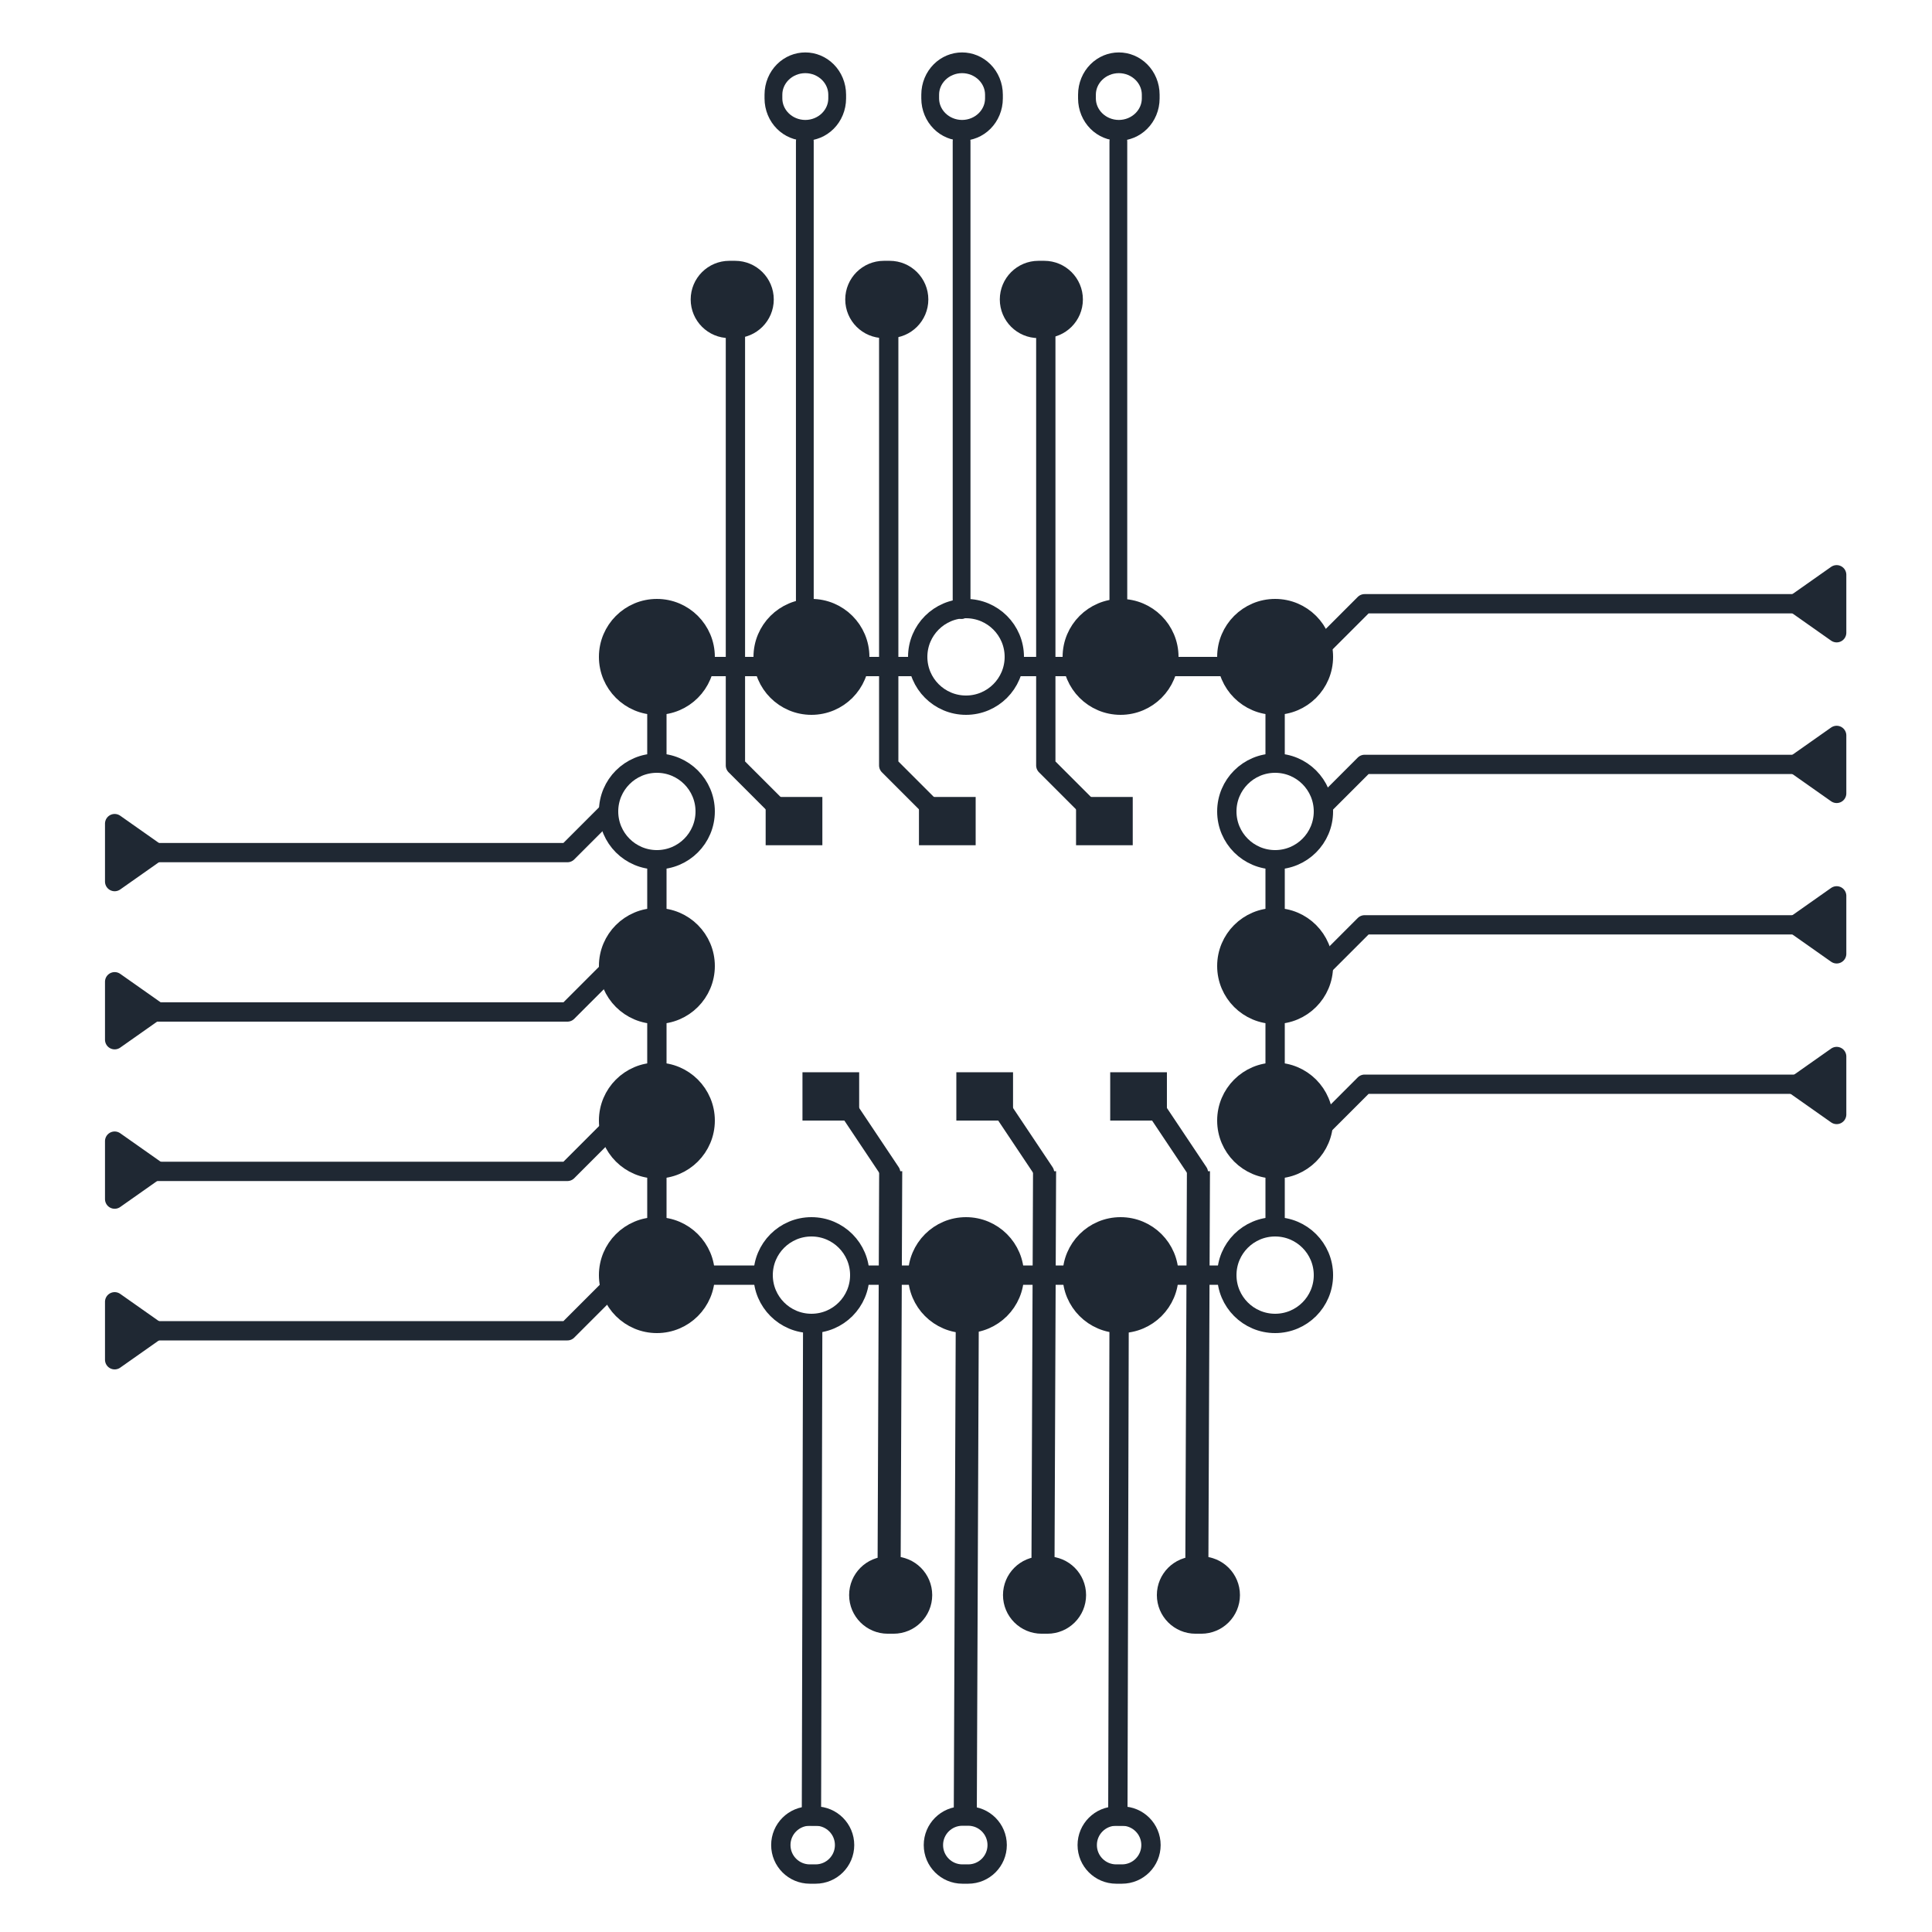
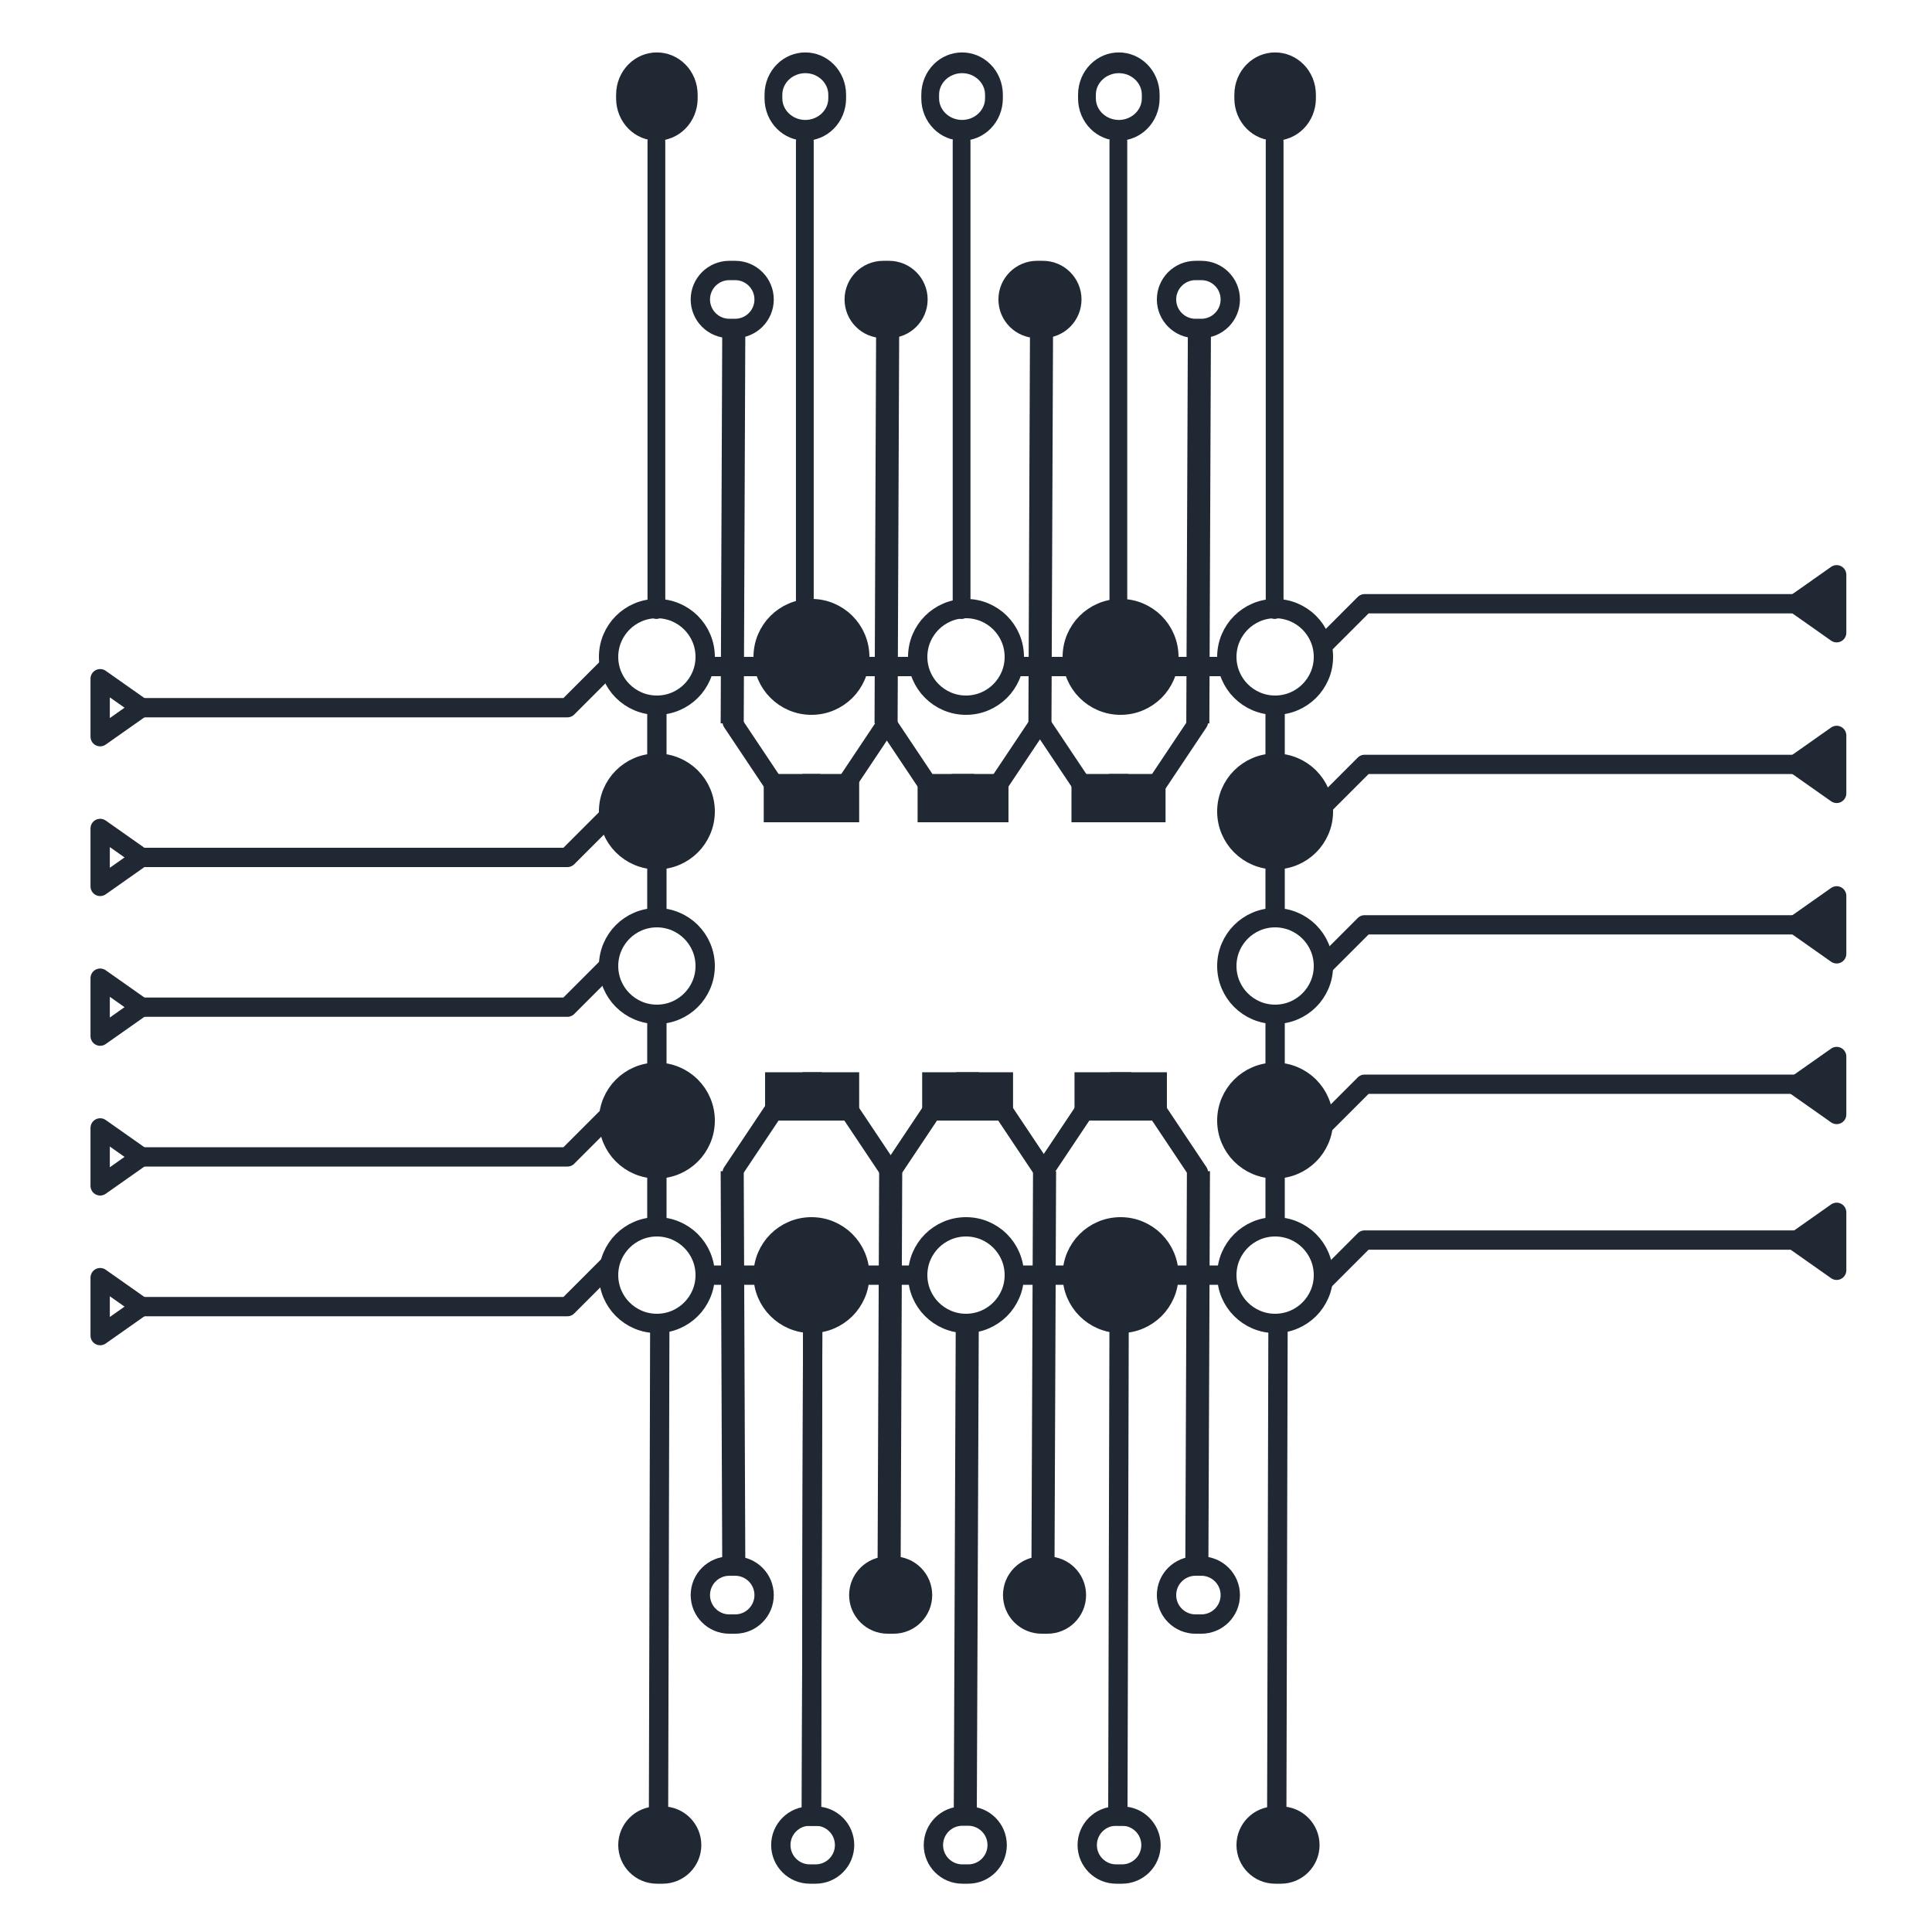
<svg xmlns="http://www.w3.org/2000/svg" width="100%" height="100%" viewBox="0 0 400 400" version="1.1" xml:space="preserve" style="fill-rule:evenodd;clip-rule:evenodd;stroke-linecap:square;stroke-linejoin:round;stroke-miterlimit:1.5;">
  <g id="Icon-2---Attempt-2">
    <g transform="matrix(1.66667,0,0,1.66667,36,-209.333)">
-       <circle cx="60" cy="284" r="6" style="fill:rgb(31,40,51);stroke:rgb(31,40,51);stroke-width:2.4px;" />
+       <circle cx="60" cy="284" r="6" style="fill:none;stroke:rgb(31,40,51);stroke-width:2.4px;" />
    </g>
    <g transform="matrix(1.66667,0,0,1.66667,36,-241.333)">
      <circle cx="60" cy="284" r="6" style="fill:rgb(31,40,51);stroke:rgb(31,40,51);stroke-width:2.4px;" />
    </g>
    <g transform="matrix(1.66667,0,0,1.66667,36,-273.333)">
-       <circle cx="60" cy="284" r="6" style="fill:rgb(31,40,51);stroke:rgb(31,40,51);stroke-width:2.4px;" />
+       <circle cx="60" cy="284" r="6" style="fill:none;stroke:rgb(31,40,51);stroke-width:2.4px;" />
    </g>
    <g transform="matrix(1.66667,0,0,1.66667,36,-305.333)">
-       <circle cx="60" cy="284" r="6" style="fill:none;stroke:rgb(31,40,51);stroke-width:2.4px;" />
+       <circle cx="60" cy="284" r="6" style="fill:rgb(31,40,51);stroke:rgb(31,40,51);stroke-width:2.4px;" />
    </g>
    <g transform="matrix(1.66667,0,0,1.66667,164,-241.333)">
      <circle cx="60" cy="284" r="6" style="fill:rgb(31,40,51);stroke:rgb(31,40,51);stroke-width:2.4px;" />
    </g>
    <g transform="matrix(1.66667,0,0,1.66667,164,-273.333)">
-       <circle cx="60" cy="284" r="6" style="fill:rgb(31,40,51);stroke:rgb(31,40,51);stroke-width:2.4px;" />
+       <circle cx="60" cy="284" r="6" style="fill:none;stroke:rgb(31,40,51);stroke-width:2.4px;" />
    </g>
    <g transform="matrix(1.66667,0,0,1.66667,164,-305.333)">
-       <circle cx="60" cy="284" r="6" style="fill:none;stroke:rgb(31,40,51);stroke-width:2.4px;" />
+       <circle cx="60" cy="284" r="6" style="fill:rgb(31,40,51);stroke:rgb(31,40,51);stroke-width:2.4px;" />
    </g>
    <g transform="matrix(1.66667,0,0,1.66667,36,-337.333)">
-       <circle cx="60" cy="284" r="6" style="fill:rgb(31,40,51);stroke:rgb(31,40,51);stroke-width:2.4px;" />
+       <circle cx="60" cy="284" r="6" style="fill:none;stroke:rgb(31,40,51);stroke-width:2.4px;" />
    </g>
    <g transform="matrix(1.02054e-16,-1.66667,1.66667,1.02054e-16,-209.333,364)">
      <circle cx="60" cy="284" r="6" style="fill:none;stroke:rgb(31,40,51);stroke-width:2.4px;" />
    </g>
    <g transform="matrix(1.02054e-16,-1.66667,1.66667,1.02054e-16,-241.333,364)">
      <circle cx="60" cy="284" r="6" style="fill:rgb(31,40,51);stroke:rgb(31,40,51);stroke-width:2.4px;" />
    </g>
    <g transform="matrix(1.02054e-16,-1.66667,1.66667,1.02054e-16,-273.333,364)">
-       <circle cx="60" cy="284" r="6" style="fill:rgb(31,40,51);stroke:rgb(31,40,51);stroke-width:2.4px;" />
+       <circle cx="60" cy="284" r="6" style="fill:none;stroke:rgb(31,40,51);stroke-width:2.4px;" />
    </g>
    <g transform="matrix(1.02054e-16,-1.66667,1.66667,1.02054e-16,-305.333,364)">
-       <circle cx="60" cy="284" r="6" style="fill:none;stroke:rgb(31,40,51);stroke-width:2.4px;" />
+       <circle cx="60" cy="284" r="6" style="fill:rgb(31,40,51);stroke:rgb(31,40,51);stroke-width:2.4px;" />
    </g>
    <g transform="matrix(1.02054e-16,-1.66667,1.66667,1.02054e-16,-209.333,236)">
-       <circle cx="60" cy="284" r="6" style="fill:rgb(31,40,51);stroke:rgb(31,40,51);stroke-width:2.4px;" />
+       <circle cx="60" cy="284" r="6" style="fill:none;stroke:rgb(31,40,51);stroke-width:2.4px;" />
    </g>
    <g transform="matrix(1.02054e-16,-1.66667,1.66667,1.02054e-16,-305.333,236)">
      <circle cx="60" cy="284" r="6" style="fill:rgb(31,40,51);stroke:rgb(31,40,51);stroke-width:2.4px;" />
    </g>
-     <g>
-       <g transform="matrix(0.852174,0,0,0.852174,18.6261,-2.43478)">
-         <path d="M126,200L116,210L11,210" style="fill:none;stroke:rgb(31,40,51);stroke-width:4.69px;stroke-linecap:round;" />
-       </g>
-       <g transform="matrix(6.12323e-17,1,-1,6.12323e-17,161.739,154.522)">
-         <path d="M22,129.478L28,138L16,138L22,129.478Z" style="fill:rgb(31,40,51);stroke:rgb(31,40,51);stroke-width:4px;stroke-linecap:round;" />
+     <g transform="matrix(1,0,0,1,0,-30)">
+       <g transform="matrix(0.852174,0,0,0.852174,18.6261,-2.43478)">
+         <path d="M126,200L116,210L11,210" style="fill:none;stroke:rgb(31,40,51);stroke-width:4.69px;stroke-linecap:round;" />
+       </g>
+       <g transform="matrix(6.12323e-17,1,-1,6.12323e-17,158.739,154.522)">
+         <path d="M22,129.478L28,138L16,138L22,129.478Z" style="fill:none;stroke:rgb(31,40,51);stroke-width:4px;stroke-linecap:round;" />
+       </g>
+     </g>
+     <g transform="matrix(1,0,0,1,0,1)">
+       <g transform="matrix(0.852174,0,0,0.852174,18.6261,-2.43478)">
+         <path d="M126,200L116,210L11,210" style="fill:none;stroke:rgb(31,40,51);stroke-width:4.69px;stroke-linecap:round;" />
+       </g>
+       <g transform="matrix(6.12323e-17,1,-1,6.12323e-17,158.739,154.522)">
+         <path d="M22,129.478L28,138L16,138L22,129.478Z" style="fill:none;stroke:rgb(31,40,51);stroke-width:4px;stroke-linecap:round;" />
+       </g>
+     </g>
+     <g transform="matrix(1,0,0,1,0,32)">
+       <g transform="matrix(0.852174,0,0,0.852174,18.6261,-2.43478)">
+         <path d="M126,200L116,210L11,210" style="fill:none;stroke:rgb(31,40,51);stroke-width:4.69px;stroke-linecap:round;" />
+       </g>
+       <g transform="matrix(6.12323e-17,1,-1,6.12323e-17,158.739,154.522)">
+         <path d="M22,129.478L28,138L16,138L22,129.478Z" style="fill:none;stroke:rgb(31,40,51);stroke-width:4px;stroke-linecap:round;" />
      </g>
    </g>
    <g transform="matrix(1.02054e-16,-1.66667,1.66667,1.02054e-16,-273.333,236)">
      <circle cx="60" cy="284" r="6" style="fill:none;stroke:rgb(31,40,51);stroke-width:2.4px;" />
    </g>
    <g transform="matrix(1.02054e-16,-1.66667,1.66667,1.02054e-16,-241.333,236)">
      <circle cx="60" cy="284" r="6" style="fill:rgb(31,40,51);stroke:rgb(31,40,51);stroke-width:2.4px;" />
    </g>
    <g transform="matrix(0.6,0,0,0.6,101.061,371.2)">
      <path d="M123,18C123,12.477 118.523,8 113,8C112.335,8 111.665,8 111,8C105.477,8 101,12.477 101,18C101,18 101,18 101,18C101,23.523 105.477,28 111,28C111.665,28 112.335,28 113,28C118.523,28 123,23.523 123,18C123,18 123,18 123,18Z" style="fill:none;stroke:rgb(31,40,51);stroke-width:6.67px;stroke-linecap:round;" />
    </g>
    <g transform="matrix(0.6,0,0,0.6,132.652,371.2)">
      <path d="M123,18C123,12.477 118.523,8 113,8C112.335,8 111.665,8 111,8C105.477,8 101,12.477 101,18C101,18 101,18 101,18C101,23.523 105.477,28 111,28C111.665,28 112.335,28 113,28C118.523,28 123,23.523 123,18C123,18 123,18 123,18Z" style="fill:none;stroke:rgb(31,40,51);stroke-width:6.67px;stroke-linecap:round;" />
    </g>
    <g transform="matrix(0.6,0,0,0.6,164.498,371.2)">
      <path d="M123,18C123,12.477 118.523,8 113,8C112.335,8 111.665,8 111,8C105.477,8 101,12.477 101,18C101,18 101,18 101,18C101,23.523 105.477,28 111,28C111.665,28 112.335,28 113,28C118.523,28 123,23.523 123,18C123,18 123,18 123,18Z" style="fill:none;stroke:rgb(31,40,51);stroke-width:6.67px;stroke-linecap:round;" />
    </g>
    <g transform="matrix(1,0,0,1.16495,-0.656522,-20.7835)">
      <g transform="matrix(1,0,0,1,96.2,3)">
        <path d="M136,123L136,40" style="fill:none;stroke:rgb(31,40,51);stroke-width:3.68px;stroke-linecap:round;" />
      </g>
      <g transform="matrix(0.6,0,0,0.6,165.1,24.2)">
        <path d="M123,17.442C123,14.938 121.841,12.536 119.778,10.766C117.715,8.995 114.917,8 112,8C112,8 112,8 112,8C109.083,8 106.285,8.995 104.222,10.766C102.159,12.536 101,14.938 101,17.442C101,17.814 101,18.186 101,18.558C101,21.062 102.159,23.464 104.222,25.234C106.285,27.005 109.083,28 112,28C112,28 112,28 112,28C114.917,28 117.715,27.005 119.778,25.234C121.841,23.464 123,21.062 123,18.558C123,18.186 123,17.814 123,17.442Z" style="fill:none;stroke:rgb(31,40,51);stroke-width:6.14px;stroke-linecap:round;" />
      </g>
    </g>
    <g transform="matrix(1,0,0,1.16495,-33.113,-20.7835)">
      <g transform="matrix(1,0,0,1,96.2,3)">
        <path d="M136,123L136,40" style="fill:none;stroke:rgb(31,40,51);stroke-width:3.68px;stroke-linecap:round;" />
      </g>
      <g transform="matrix(0.6,0,0,0.6,165.1,24.2)">
        <path d="M123,17.442C123,14.938 121.841,12.536 119.778,10.766C117.715,8.995 114.917,8 112,8C112,8 112,8 112,8C109.083,8 106.285,8.995 104.222,10.766C102.159,12.536 101,14.938 101,17.442C101,17.814 101,18.186 101,18.558C101,21.062 102.159,23.464 104.222,25.234C106.285,27.005 109.083,28 112,28C112,28 112,28 112,28C114.917,28 117.715,27.005 119.778,25.234C121.841,23.464 123,21.062 123,18.558C123,18.186 123,17.814 123,17.442Z" style="fill:none;stroke:rgb(31,40,51);stroke-width:6.14px;stroke-linecap:round;" />
      </g>
    </g>
    <g transform="matrix(1,0,0,1.16495,-65.5696,-20.7835)">
      <g transform="matrix(1,0,0,1,96.2,3)">
        <path d="M136,123L136,40" style="fill:none;stroke:rgb(31,40,51);stroke-width:3.68px;stroke-linecap:round;" />
      </g>
      <g transform="matrix(0.6,0,0,0.6,165.1,24.2)">
        <path d="M123,17.442C123,14.938 121.841,12.536 119.778,10.766C117.715,8.995 114.917,8 112,8C112,8 112,8 112,8C109.083,8 106.285,8.995 104.222,10.766C102.159,12.536 101,14.938 101,17.442C101,17.814 101,18.186 101,18.558C101,21.062 102.159,23.464 104.222,25.234C106.285,27.005 109.083,28 112,28C112,28 112,28 112,28C114.917,28 117.715,27.005 119.778,25.234C121.841,23.464 123,21.062 123,18.558C123,18.186 123,17.814 123,17.442Z" style="fill:none;stroke:rgb(31,40,51);stroke-width:6.14px;stroke-linecap:round;" />
      </g>
    </g>
-     <g transform="matrix(0.6,0,0,0.6,84.4,51.2)">
-       <path d="M123,18C123,12.477 118.523,8 113,8C112.335,8 111.665,8 111,8C105.477,8 101,12.477 101,18C101,18 101,18 101,18C101,23.523 105.477,28 111,28C111.665,28 112.335,28 113,28C118.523,28 123,23.523 123,18C123,18 123,18 123,18Z" style="fill:rgb(31,40,51);stroke:rgb(31,40,51);stroke-width:6.67px;stroke-linecap:round;" />
+     <g transform="matrix(1,0,0,1.16495,-96.3,-20.7835)">
+       <g transform="matrix(1,0,0,1,96.2,3)">
+         <path d="M136,123L136,40" style="fill:none;stroke:rgb(31,40,51);stroke-width:3.68px;stroke-linecap:round;" />
+       </g>
+       <g transform="matrix(0.6,0,0,0.6,165.1,24.2)">
+         <path d="M123,17.442C123,14.938 121.841,12.536 119.778,10.766C117.715,8.995 114.917,8 112,8C112,8 112,8 112,8C109.083,8 106.285,8.995 104.222,10.766C102.159,12.536 101,14.938 101,17.442C101,17.814 101,18.186 101,18.558C101,21.062 102.159,23.464 104.222,25.234C106.285,27.005 109.083,28 112,28C112,28 112,28 112,28C114.917,28 117.715,27.005 119.778,25.234C121.841,23.464 123,21.062 123,18.558C123,18.186 123,17.814 123,17.442Z" style="fill:rgb(31,40,51);stroke:rgb(31,40,51);stroke-width:6.14px;stroke-linecap:round;" />
+       </g>
+     </g>
+     <g transform="matrix(1,0,0,1.16495,31.7,-20.7835)">
+       <g transform="matrix(1,0,0,1,96.2,3)">
+         <path d="M136,123L136,40" style="fill:none;stroke:rgb(31,40,51);stroke-width:3.68px;stroke-linecap:round;" />
+       </g>
+       <g transform="matrix(0.6,0,0,0.6,165.1,24.2)">
+         <path d="M123,17.442C123,14.938 121.841,12.536 119.778,10.766C117.715,8.995 114.917,8 112,8C112,8 112,8 112,8C109.083,8 106.285,8.995 104.222,10.766C102.159,12.536 101,14.938 101,17.442C101,17.814 101,18.186 101,18.558C101,21.062 102.159,23.464 104.222,25.234C106.285,27.005 109.083,28 112,28C112,28 112,28 112,28C114.917,28 117.715,27.005 119.778,25.234C121.841,23.464 123,21.062 123,18.558C123,18.186 123,17.814 123,17.442Z" style="fill:rgb(31,40,51);stroke:rgb(31,40,51);stroke-width:6.14px;stroke-linecap:round;" />
+       </g>
    </g>
    <g>
      <g transform="matrix(0.6,0,0,0.6,117.204,319.443)">
        <path d="M123,18C123,12.477 118.523,8 113,8C112.335,8 111.665,8 111,8C105.477,8 101,12.477 101,18C101,18 101,18 101,18C101,23.523 105.477,28 111,28C111.665,28 112.335,28 113,28C118.523,28 123,23.523 123,18C123,18 123,18 123,18Z" style="fill:rgb(31,40,51);stroke:rgb(31,40,51);stroke-width:6.67px;stroke-linecap:round;" />
      </g>
      <g transform="matrix(1,0,0,1,0.143144,-6)">
        <rect x="168" y="230" width="7.739" height="6" style="fill:rgb(31,40,51);stroke:rgb(31,40,51);stroke-width:4px;stroke-linejoin:miter;" />
      </g>
-       <g transform="matrix(1.21538,0,0,0.77451,-20.0977,31.7843)">
-         <path d="M168.261,274L168,376" style="fill:none;stroke:rgb(31,40,51);stroke-width:3.93px;stroke-linejoin:miter;" />
-       </g>
-       <g transform="matrix(1.15976,0,0,1.15976,-29.0933,-40.2249)">
+       <g transform="matrix(1,0,0,1,-7.59599,-6)">
+         <rect x="168" y="230" width="7.739" height="6" style="fill:rgb(31,40,51);stroke:rgb(31,40,51);stroke-width:4px;stroke-linejoin:miter;" />
+       </g>
+       <g transform="matrix(1.21538,0,0,0.77451,-20.0977,31.7843)">
+         <path d="M168.261,274L168,376" style="fill:none;stroke:rgb(31,40,51);stroke-width:3.93px;stroke-linejoin:miter;" />
+       </g>
+       <g transform="matrix(1.15976,0,0,1.15976,-29.0933,-40.2249)">
+         <path d="M184.087,244L176.739,233" style="fill:none;stroke:rgb(31,40,51);stroke-width:3.45px;stroke-linecap:round;stroke-linejoin:bevel;" />
+       </g>
+       <g transform="matrix(-1.15976,0,0,1.15976,397.901,-40.2249)">
+         <path d="M184.087,244L176.739,233" style="fill:none;stroke:rgb(31,40,51);stroke-width:3.45px;stroke-linecap:round;stroke-linejoin:bevel;" />
+       </g>
+       <g transform="matrix(-0.6,0,0,0.6,218.8,319.443)">
+         <path d="M123,18C123,12.477 118.523,8 113,8C112.335,8 111.665,8 111,8C105.477,8 101,12.477 101,18C101,18 101,18 101,18C101,23.523 105.477,28 111,28C111.665,28 112.335,28 113,28C118.523,28 123,23.523 123,18C123,18 123,18 123,18Z" style="fill:none;stroke:rgb(31,40,51);stroke-width:6.67px;stroke-linecap:round;" />
+       </g>
+       <g transform="matrix(-1.21538,0,0,0.77451,356.102,31.7843)">
+         <path d="M168.261,274L168,376" style="fill:none;stroke:rgb(31,40,51);stroke-width:3.93px;stroke-linejoin:miter;" />
+       </g>
+       <g transform="matrix(-1.15976,0,0,1.15976,365.097,-40.2249)">
        <path d="M184.087,244L176.739,233" style="fill:none;stroke:rgb(31,40,51);stroke-width:3.45px;stroke-linecap:round;stroke-linejoin:bevel;" />
      </g>
    </g>
    <g transform="matrix(1,0,0,1,31.8569,0)">
      <g transform="matrix(0.6,0,0,0.6,117.204,319.443)">
        <path d="M123,18C123,12.477 118.523,8 113,8C112.335,8 111.665,8 111,8C105.477,8 101,12.477 101,18C101,18 101,18 101,18C101,23.523 105.477,28 111,28C111.665,28 112.335,28 113,28C118.523,28 123,23.523 123,18C123,18 123,18 123,18Z" style="fill:rgb(31,40,51);stroke:rgb(31,40,51);stroke-width:6.67px;stroke-linecap:round;" />
      </g>
      <g transform="matrix(1,0,0,1,0.143144,-6)">
        <rect x="168" y="230" width="7.739" height="6" style="fill:rgb(31,40,51);stroke:rgb(31,40,51);stroke-width:4px;stroke-linejoin:miter;" />
      </g>
-       <g transform="matrix(1.21538,0,0,0.77451,-20.0977,31.7843)">
-         <path d="M168.261,274L168,376" style="fill:none;stroke:rgb(31,40,51);stroke-width:3.93px;stroke-linejoin:miter;" />
-       </g>
-       <g transform="matrix(1.15976,0,0,1.15976,-29.0933,-40.2249)">
-         <path d="M184.087,244L176.739,233" style="fill:none;stroke:rgb(31,40,51);stroke-width:3.45px;stroke-linecap:round;stroke-linejoin:bevel;" />
-       </g>
-     </g>
-     <g transform="matrix(0.6,0,0,0.6,116.4,51.2)">
-       <path d="M123,18C123,12.477 118.523,8 113,8C112.335,8 111.665,8 111,8C105.477,8 101,12.477 101,18C101,18 101,18 101,18C101,23.523 105.477,28 111,28C111.665,28 112.335,28 113,28C118.523,28 123,23.523 123,18C123,18 123,18 123,18Z" style="fill:rgb(31,40,51);stroke:rgb(31,40,51);stroke-width:6.67px;stroke-linecap:round;" />
-     </g>
-     <g transform="matrix(0.6,0,0,0.6,148.4,51.2)">
-       <path d="M123,18C123,12.477 118.523,8 113,8C112.335,8 111.665,8 111,8C105.477,8 101,12.477 101,18C101,18 101,18 101,18C101,23.523 105.477,28 111,28C111.665,28 112.335,28 113,28C118.523,28 123,23.523 123,18C123,18 123,18 123,18Z" style="fill:rgb(31,40,51);stroke:rgb(31,40,51);stroke-width:6.67px;stroke-linecap:round;" />
-     </g>
-     <g>
-       <g transform="matrix(0.852174,0,0,0.852174,18.6261,30.5652)">
-         <path d="M126,200L116,210L11,210" style="fill:none;stroke:rgb(31,40,51);stroke-width:4.69px;stroke-linecap:round;" />
-       </g>
-       <g transform="matrix(6.12323e-17,1,-1,6.12323e-17,161.739,187.261)">
-         <path d="M22,129.478L28,138L16,138L22,129.478Z" style="fill:rgb(31,40,51);stroke:rgb(31,40,51);stroke-width:4px;stroke-linecap:round;" />
+       <g transform="matrix(1,0,0,1,-6.9311,-6)">
+         <rect x="168" y="230" width="7.739" height="6" style="fill:rgb(31,40,51);stroke:rgb(31,40,51);stroke-width:4px;stroke-linejoin:miter;" />
+       </g>
+       <g transform="matrix(1.21538,0,0,0.77451,-20.0977,31.7843)">
+         <path d="M168.261,274L168,376" style="fill:none;stroke:rgb(31,40,51);stroke-width:3.93px;stroke-linejoin:miter;" />
+       </g>
+       <g transform="matrix(1.15976,0,0,1.15976,-29.0933,-40.2249)">
+         <path d="M184.087,244L176.739,233" style="fill:none;stroke:rgb(31,40,51);stroke-width:3.45px;stroke-linecap:round;stroke-linejoin:bevel;" />
+       </g>
+       <g transform="matrix(-1.15976,0,0,1.15976,397.584,-40.2249)">
+         <path d="M184.087,244L176.739,233" style="fill:none;stroke:rgb(31,40,51);stroke-width:3.45px;stroke-linecap:round;stroke-linejoin:bevel;" />
      </g>
    </g>
    <path d="M136,146L136,158" style="fill:none;stroke:rgb(31,40,51);stroke-width:4px;stroke-linecap:round;" />
    <g transform="matrix(6.12323e-17,-1,1,6.12323e-17,3.55271e-15,274)">
      <path d="M136,146L136,158" style="fill:none;stroke:rgb(31,40,51);stroke-width:4px;stroke-linecap:round;" />
    </g>
    <g transform="matrix(6.12323e-17,-1,1,6.12323e-17,3.55271e-15,400)">
      <path d="M136,146L136,158" style="fill:none;stroke:rgb(31,40,51);stroke-width:4px;stroke-linecap:round;" />
    </g>
    <g transform="matrix(6.12323e-17,-1,1,6.12323e-17,32,400)">
      <path d="M136,146L136,158" style="fill:none;stroke:rgb(31,40,51);stroke-width:4px;stroke-linecap:round;" />
    </g>
    <g transform="matrix(6.12323e-17,-1,1,6.12323e-17,64,400)">
      <path d="M136,146L136,158" style="fill:none;stroke:rgb(31,40,51);stroke-width:4px;stroke-linecap:round;" />
    </g>
    <g transform="matrix(6.12323e-17,-1,1,6.12323e-17,96,400)">
      <path d="M136,146L136,158" style="fill:none;stroke:rgb(31,40,51);stroke-width:4px;stroke-linecap:round;" />
    </g>
    <g transform="matrix(6.12323e-17,-1,1,6.12323e-17,32,274)">
      <path d="M136,146L136,158" style="fill:none;stroke:rgb(31,40,51);stroke-width:4px;stroke-linecap:round;" />
    </g>
    <g transform="matrix(1,0,0,1,128,0)">
      <path d="M136,146L136,158" style="fill:none;stroke:rgb(31,40,51);stroke-width:4px;stroke-linecap:round;" />
    </g>
    <g transform="matrix(1,0,0,1,128,32)">
      <path d="M136,146L136,158" style="fill:none;stroke:rgb(31,40,51);stroke-width:4px;stroke-linecap:round;" />
    </g>
    <g transform="matrix(1,0,0,1,128,64)">
      <path d="M136,146L136,158" style="fill:none;stroke:rgb(31,40,51);stroke-width:4px;stroke-linecap:round;" />
    </g>
    <g transform="matrix(1,0,0,1,0,32)">
      <path d="M136,146L136,158" style="fill:none;stroke:rgb(31,40,51);stroke-width:4px;stroke-linecap:round;" />
    </g>
    <g transform="matrix(1,0,0,1,0,64)">
      <path d="M136,146L136,158" style="fill:none;stroke:rgb(31,40,51);stroke-width:4px;stroke-linecap:round;" />
    </g>
    <g transform="matrix(1,0,0,1,0,96)">
      <path d="M136,146L136,158" style="fill:none;stroke:rgb(31,40,51);stroke-width:4px;stroke-linecap:round;" />
    </g>
    <g transform="matrix(1,0,0,1,128,96)">
      <path d="M136,146L136,158" style="fill:none;stroke:rgb(31,40,51);stroke-width:4px;stroke-linecap:round;" />
    </g>
    <g transform="matrix(6.12323e-17,-1,1,6.12323e-17,64,274)">
      <path d="M136,146L136,158" style="fill:none;stroke:rgb(31,40,51);stroke-width:4px;stroke-linecap:round;" />
    </g>
    <g transform="matrix(6.12323e-17,-1,1,6.12323e-17,96,274)">
      <path d="M136,146L136,158" style="fill:none;stroke:rgb(31,40,51);stroke-width:4px;stroke-linecap:round;" />
    </g>
-     <g>
-       <g transform="matrix(0.852174,0,0,0.852174,18.6261,63.5652)">
-         <path d="M126,200L116,210L11,210" style="fill:none;stroke:rgb(31,40,51);stroke-width:4.69px;stroke-linecap:round;" />
-       </g>
-       <g transform="matrix(6.12323e-17,1,-1,6.12323e-17,161.739,220.261)">
-         <path d="M22,129.478L28,138L16,138L22,129.478Z" style="fill:rgb(31,40,51);stroke:rgb(31,40,51);stroke-width:4px;stroke-linecap:round;" />
-       </g>
-     </g>
-     <g>
-       <g transform="matrix(0.852174,0,0,0.852174,18.6261,96.5652)">
-         <path d="M126,200L116,210L11,210" style="fill:none;stroke:rgb(31,40,51);stroke-width:4.69px;stroke-linecap:round;" />
-       </g>
-       <g transform="matrix(6.12323e-17,1,-1,6.12323e-17,161.739,253.522)">
-         <path d="M22,129.478L28,138L16,138L22,129.478Z" style="fill:rgb(31,40,51);stroke:rgb(31,40,51);stroke-width:4px;stroke-linecap:round;" />
-       </g>
-     </g>
    <g transform="matrix(-1,-1.22465e-16,1.22465e-16,-1,400,467)">
      <g transform="matrix(0.852174,0,0,0.852174,18.6261,63.5652)">
        <path d="M126,200L116,210L11,210" style="fill:none;stroke:rgb(31,40,51);stroke-width:4.69px;stroke-linecap:round;" />
      </g>
      <g transform="matrix(6.12323e-17,1,-1,6.12323e-17,157.739,220.261)">
        <path d="M22,129.478L28,138L16,138L22,129.478Z" style="fill:rgb(31,40,51);stroke:rgb(31,40,51);stroke-width:4px;stroke-linecap:round;" />
      </g>
    </g>
+     <g transform="matrix(-1,-1.22465e-16,1.22465e-16,-1,400,499.261)">
+       <g transform="matrix(0.852174,0,0,0.852174,18.6261,63.5652)">
+         <path d="M126,200L116,210L11,210" style="fill:none;stroke:rgb(31,40,51);stroke-width:4.69px;stroke-linecap:round;" />
+       </g>
+       <g transform="matrix(6.12323e-17,1,-1,6.12323e-17,157.739,220.261)">
+         <path d="M22,129.478L28,138L16,138L22,129.478Z" style="fill:rgb(31,40,51);stroke:rgb(31,40,51);stroke-width:4px;stroke-linecap:round;" />
+       </g>
+     </g>
    <g transform="matrix(-1,-1.22465e-16,1.22465e-16,-1,400,400.522)">
      <g transform="matrix(0.852174,0,0,0.852174,18.6261,96.5652)">
        <path d="M126,200L116,210L11,210" style="fill:none;stroke:rgb(31,40,51);stroke-width:4.69px;stroke-linecap:round;" />
      </g>
      <g transform="matrix(6.12323e-17,1,-1,6.12323e-17,157.739,253.522)">
        <path d="M22,129.478L28,138L16,138L22,129.478Z" style="fill:rgb(31,40,51);stroke:rgb(31,40,51);stroke-width:4px;stroke-linecap:round;" />
      </g>
    </g>
    <g transform="matrix(-1,-1.22465e-16,1.22465e-16,-1,400,433.783)">
      <g transform="matrix(0.852174,0,0,0.852174,18.6261,96.5652)">
        <path d="M126,200L116,210L11,210" style="fill:none;stroke:rgb(31,40,51);stroke-width:4.69px;stroke-linecap:round;" />
      </g>
      <g transform="matrix(6.12323e-17,1,-1,6.12323e-17,157.739,253.522)">
        <path d="M22,129.478L28,138L16,138L22,129.478Z" style="fill:rgb(31,40,51);stroke:rgb(31,40,51);stroke-width:4px;stroke-linecap:round;" />
      </g>
    </g>
    <g transform="matrix(-1,-1.22465e-16,1.22465e-16,-1,400,467)">
      <g transform="matrix(0.852174,0,0,0.852174,18.6261,96.5652)">
        <path d="M126,200L116,210L11,210" style="fill:none;stroke:rgb(31,40,51);stroke-width:4.69px;stroke-linecap:round;" />
      </g>
      <g transform="matrix(6.12323e-17,1,-1,6.12323e-17,157.739,253.522)">
        <path d="M22,129.478L28,138L16,138L22,129.478Z" style="fill:rgb(31,40,51);stroke:rgb(31,40,51);stroke-width:4px;stroke-linecap:round;" />
      </g>
    </g>
-     <g transform="matrix(-1.56542e-16,0.852174,-0.852174,-1.56542e-16,331.217,59.6261)">
-       <path d="M126,200L116,210L11,210" style="fill:none;stroke:rgb(31,40,51);stroke-width:4.69px;stroke-linecap:round;" />
-     </g>
-     <g transform="matrix(-1,-1.22465e-16,1.22465e-16,-1,336.261,403)">
-       <rect x="168" y="230" width="7.739" height="6" style="fill:rgb(31,40,51);stroke:rgb(31,40,51);stroke-width:4px;stroke-linejoin:miter;" />
-     </g>
-     <g transform="matrix(-1.56542e-16,0.852174,-0.852174,-1.56542e-16,362.957,59.6261)">
-       <path d="M126,200L116,210L11,210" style="fill:none;stroke:rgb(31,40,51);stroke-width:4.69px;stroke-linecap:round;" />
-     </g>
-     <g transform="matrix(-1,-1.22465e-16,1.22465e-16,-1,368,403)">
-       <rect x="168" y="230" width="7.739" height="6" style="fill:rgb(31,40,51);stroke:rgb(31,40,51);stroke-width:4px;stroke-linejoin:miter;" />
-     </g>
    <path d="M168.261,274L168,376" style="fill:none;stroke:rgb(31,40,51);stroke-width:4px;stroke-linejoin:miter;" />
+     <path d="M168.261,274L168,376" style="fill:none;stroke:rgb(31,40,51);stroke-width:4px;stroke-linejoin:miter;" />
+     <g transform="matrix(0.6,0,0,0.6,69.4,371.2)">
+       <path d="M123,18C123,12.477 118.523,8 113,8C112.335,8 111.665,8 111,8C105.477,8 101,12.477 101,18C101,18 101,18 101,18C101,23.523 105.477,28 111,28C111.665,28 112.335,28 113,28C118.523,28 123,23.523 123,18C123,18 123,18 123,18Z" style="fill:rgb(31,40,51);stroke:rgb(31,40,51);stroke-width:6.67px;stroke-linecap:round;" />
+     </g>
+     <g transform="matrix(1,0,0,1,-31.6609,0)">
+       <path d="M168.261,274L168,376" style="fill:none;stroke:rgb(31,40,51);stroke-width:4px;stroke-linejoin:miter;" />
+     </g>
+     <g transform="matrix(0.6,0,0,0.6,197.4,371.2)">
+       <path d="M123,18C123,12.477 118.523,8 113,8C112.335,8 111.665,8 111,8C105.477,8 101,12.477 101,18C101,18 101,18 101,18C101,23.523 105.477,28 111,28C111.665,28 112.335,28 113,28C118.523,28 123,23.523 123,18C123,18 123,18 123,18Z" style="fill:rgb(31,40,51);stroke:rgb(31,40,51);stroke-width:6.67px;stroke-linecap:round;" />
+     </g>
+     <g transform="matrix(1,0,0,1,96.3391,0)">
+       <path d="M168.261,274L168,376" style="fill:none;stroke:rgb(31,40,51);stroke-width:4px;stroke-linejoin:miter;" />
+     </g>
    <g transform="matrix(1.56923,0,0,1,-63.7793,-2.50111e-12)">
      <path d="M168.261,274L168,376" style="fill:none;stroke:rgb(31,40,51);stroke-width:3.04px;stroke-linejoin:miter;" />
    </g>
    <g transform="matrix(1,0,0,1,63.4373,-6.7466e-11)">
      <path d="M168.261,274L168,376" style="fill:none;stroke:rgb(31,40,51);stroke-width:4px;stroke-linejoin:miter;" />
    </g>
-     <g transform="matrix(-1.56542e-16,0.852174,-0.852174,-1.56542e-16,395.478,59.6261)">
-       <path d="M126,200L116,210L11,210" style="fill:none;stroke:rgb(31,40,51);stroke-width:4.69px;stroke-linecap:round;" />
-     </g>
-     <g transform="matrix(-1,-1.22465e-16,1.22465e-16,-1,400.522,403)">
+     <g transform="matrix(1,0,0,1,63.7137,0)">
+       <g transform="matrix(0.6,0,0,0.6,117.204,319.443)">
+         <path d="M123,18C123,12.477 118.523,8 113,8C112.335,8 111.665,8 111,8C105.477,8 101,12.477 101,18C101,18 101,18 101,18C101,23.523 105.477,28 111,28C111.665,28 112.335,28 113,28C118.523,28 123,23.523 123,18C123,18 123,18 123,18Z" style="fill:none;stroke:rgb(31,40,51);stroke-width:6.67px;stroke-linecap:round;" />
+       </g>
+       <g transform="matrix(1,0,0,1,0.143144,-6)">
+         <rect x="168" y="230" width="7.739" height="6" style="fill:rgb(31,40,51);stroke:rgb(31,40,51);stroke-width:4px;stroke-linejoin:miter;" />
+       </g>
+       <g transform="matrix(1.21538,0,0,0.77451,-20.0977,31.7843)">
+         <path d="M168.261,274L168,376" style="fill:none;stroke:rgb(31,40,51);stroke-width:3.93px;stroke-linejoin:miter;" />
+       </g>
+       <g transform="matrix(1.15976,0,0,1.15976,-29.0933,-40.2249)">
+         <path d="M184.087,244L176.739,233" style="fill:none;stroke:rgb(31,40,51);stroke-width:3.45px;stroke-linecap:round;stroke-linejoin:bevel;" />
+       </g>
+     </g>
+     <g transform="matrix(-0.6,-7.34788e-17,7.34788e-17,-0.6,282.514,72.8)">
+       <path d="M123,18C123,12.477 118.523,8 113,8C112.335,8 111.665,8 111,8C105.477,8 101,12.477 101,18C101,18 101,18 101,18C101,23.523 105.477,28 111,28C111.665,28 112.335,28 113,28C118.523,28 123,23.523 123,18C123,18 123,18 123,18Z" style="fill:rgb(31,40,51);stroke:rgb(31,40,51);stroke-width:6.67px;stroke-linecap:round;" />
+     </g>
+     <g transform="matrix(-1,-1.22465e-16,1.22465e-16,-1,407.314,398.243)">
      <rect x="168" y="230" width="7.739" height="6" style="fill:rgb(31,40,51);stroke:rgb(31,40,51);stroke-width:4px;stroke-linejoin:miter;" />
    </g>
-     <g transform="matrix(1,0,0,1,63.7137,0)">
+     <g transform="matrix(-1,-1.22465e-16,1.22465e-16,-1,399.575,398.243)">
+       <rect x="168" y="230" width="7.739" height="6" style="fill:rgb(31,40,51);stroke:rgb(31,40,51);stroke-width:4px;stroke-linejoin:miter;" />
+     </g>
+     <g transform="matrix(-1.21538,-1.48842e-16,9.48501e-17,-0.77451,419.815,360.458)">
+       <path d="M168.261,274L168,376" style="fill:none;stroke:rgb(31,40,51);stroke-width:3.93px;stroke-linejoin:miter;" />
+     </g>
+     <g transform="matrix(-1.21538,-1.48842e-16,9.48501e-17,-0.77451,452.502,360.458)">
+       <path d="M168.261,274L168,376" style="fill:none;stroke:rgb(31,40,51);stroke-width:3.93px;stroke-linejoin:miter;" />
+     </g>
+     <g transform="matrix(-1.15976,-1.4203e-16,1.4203e-16,-1.15976,428.811,432.467)">
+       <path d="M184.087,244L176.739,233" style="fill:none;stroke:rgb(31,40,51);stroke-width:3.45px;stroke-linecap:round;stroke-linejoin:bevel;" />
+     </g>
+     <g transform="matrix(1.15976,1.4203e-16,1.4203e-16,-1.15976,1.81641,432.467)">
+       <path d="M184.087,244L176.739,233" style="fill:none;stroke:rgb(31,40,51);stroke-width:3.45px;stroke-linecap:round;stroke-linejoin:bevel;" />
+     </g>
+     <g transform="matrix(0.6,7.34788e-17,7.34788e-17,-0.6,180.918,72.8)">
+       <path d="M123,18C123,12.477 118.523,8 113,8C112.335,8 111.665,8 111,8C105.477,8 101,12.477 101,18C101,18 101,18 101,18C101,23.523 105.477,28 111,28C111.665,28 112.335,28 113,28C118.523,28 123,23.523 123,18C123,18 123,18 123,18Z" style="fill:none;stroke:rgb(31,40,51);stroke-width:6.67px;stroke-linecap:round;" />
+     </g>
+     <g transform="matrix(1.15976,1.4203e-16,1.4203e-16,-1.15976,34.6204,432.467)">
+       <path d="M184.087,244L176.739,233" style="fill:none;stroke:rgb(31,40,51);stroke-width:3.45px;stroke-linecap:round;stroke-linejoin:bevel;" />
+     </g>
+     <g transform="matrix(-1,-1.22465e-16,1.22465e-16,-1,367.861,392.243)">
      <g transform="matrix(0.6,0,0,0.6,117.204,319.443)">
        <path d="M123,18C123,12.477 118.523,8 113,8C112.335,8 111.665,8 111,8C105.477,8 101,12.477 101,18C101,18 101,18 101,18C101,23.523 105.477,28 111,28C111.665,28 112.335,28 113,28C118.523,28 123,23.523 123,18C123,18 123,18 123,18Z" style="fill:rgb(31,40,51);stroke:rgb(31,40,51);stroke-width:6.67px;stroke-linecap:round;" />
      </g>
      <g transform="matrix(1,0,0,1,0.143144,-6)">
        <rect x="168" y="230" width="7.739" height="6" style="fill:rgb(31,40,51);stroke:rgb(31,40,51);stroke-width:4px;stroke-linejoin:miter;" />
      </g>
-       <g transform="matrix(1.21538,0,0,0.77451,-20.0977,31.7843)">
-         <path d="M168.261,274L168,376" style="fill:none;stroke:rgb(31,40,51);stroke-width:3.93px;stroke-linejoin:miter;" />
-       </g>
-       <g transform="matrix(1.15976,0,0,1.15976,-29.0933,-40.2249)">
-         <path d="M184.087,244L176.739,233" style="fill:none;stroke:rgb(31,40,51);stroke-width:3.45px;stroke-linecap:round;stroke-linejoin:bevel;" />
+       <g transform="matrix(1,0,0,1,-6.9311,-6)">
+         <rect x="168" y="230" width="7.739" height="6" style="fill:rgb(31,40,51);stroke:rgb(31,40,51);stroke-width:4px;stroke-linejoin:miter;" />
+       </g>
+       <g transform="matrix(1.21538,0,0,0.77451,-20.0977,31.7843)">
+         <path d="M168.261,274L168,376" style="fill:none;stroke:rgb(31,40,51);stroke-width:3.93px;stroke-linejoin:miter;" />
+       </g>
+       <g transform="matrix(1.15976,0,0,1.15976,-29.0933,-40.2249)">
+         <path d="M184.087,244L176.739,233" style="fill:none;stroke:rgb(31,40,51);stroke-width:3.45px;stroke-linecap:round;stroke-linejoin:bevel;" />
+       </g>
+       <g transform="matrix(-1.15976,0,0,1.15976,397.584,-40.2249)">
+         <path d="M184.087,244L176.739,233" style="fill:none;stroke:rgb(31,40,51);stroke-width:3.45px;stroke-linecap:round;stroke-linejoin:bevel;" />
+       </g>
+     </g>
+     <g transform="matrix(-1,-1.22465e-16,1.22465e-16,-1,336.004,392.243)">
+       <g transform="matrix(0.6,0,0,0.6,117.204,319.443)">
+         <path d="M123,18C123,12.477 118.523,8 113,8C112.335,8 111.665,8 111,8C105.477,8 101,12.477 101,18C101,18 101,18 101,18C101,23.523 105.477,28 111,28C111.665,28 112.335,28 113,28C118.523,28 123,23.523 123,18C123,18 123,18 123,18Z" style="fill:none;stroke:rgb(31,40,51);stroke-width:6.67px;stroke-linecap:round;" />
+       </g>
+       <g transform="matrix(1,0,0,1,0.143144,-6)">
+         <rect x="168" y="230" width="7.739" height="6" style="fill:rgb(31,40,51);stroke:rgb(31,40,51);stroke-width:4px;stroke-linejoin:miter;" />
+       </g>
+       <g transform="matrix(1,0,0,1,-7.87826,-6)">
+         <rect x="168" y="230" width="7.739" height="6" style="fill:rgb(31,40,51);stroke:rgb(31,40,51);stroke-width:4px;stroke-linejoin:miter;" />
+       </g>
+       <g transform="matrix(1.21538,0,0,0.77451,-20.0977,31.7843)">
+         <path d="M168.261,274L168,376" style="fill:none;stroke:rgb(31,40,51);stroke-width:3.93px;stroke-linejoin:miter;" />
+       </g>
+       <g transform="matrix(1.15976,0,0,1.15976,-29.0933,-40.2249)">
+         <path d="M184.087,244L176.739,233" style="fill:none;stroke:rgb(31,40,51);stroke-width:3.45px;stroke-linecap:round;stroke-linejoin:bevel;" />
+       </g>
+     </g>
+     <g transform="matrix(1,0,0,1,56.4656,-6)">
+       <rect x="168" y="230" width="7.739" height="6" style="fill:rgb(31,40,51);stroke:rgb(31,40,51);stroke-width:4px;stroke-linejoin:miter;" />
+     </g>
+     <g transform="matrix(1,0,0,1,0,63)">
+       <g transform="matrix(0.852174,0,0,0.852174,18.6261,-2.43478)">
+         <path d="M126,200L116,210L11,210" style="fill:none;stroke:rgb(31,40,51);stroke-width:4.69px;stroke-linecap:round;" />
+       </g>
+       <g transform="matrix(6.12323e-17,1,-1,6.12323e-17,158.739,154.522)">
+         <path d="M22,129.478L28,138L16,138L22,129.478Z" style="fill:none;stroke:rgb(31,40,51);stroke-width:4px;stroke-linecap:round;" />
+       </g>
+     </g>
+     <g transform="matrix(1,0,0,1,0,94)">
+       <g transform="matrix(0.852174,0,0,0.852174,18.6261,-2.43478)">
+         <path d="M126,200L116,210L11,210" style="fill:none;stroke:rgb(31,40,51);stroke-width:4.69px;stroke-linecap:round;" />
+       </g>
+       <g transform="matrix(6.12323e-17,1,-1,6.12323e-17,158.739,154.522)">
+         <path d="M22,129.478L28,138L16,138L22,129.478Z" style="fill:none;stroke:rgb(31,40,51);stroke-width:4px;stroke-linecap:round;" />
      </g>
    </g>
  </g>
</svg>
